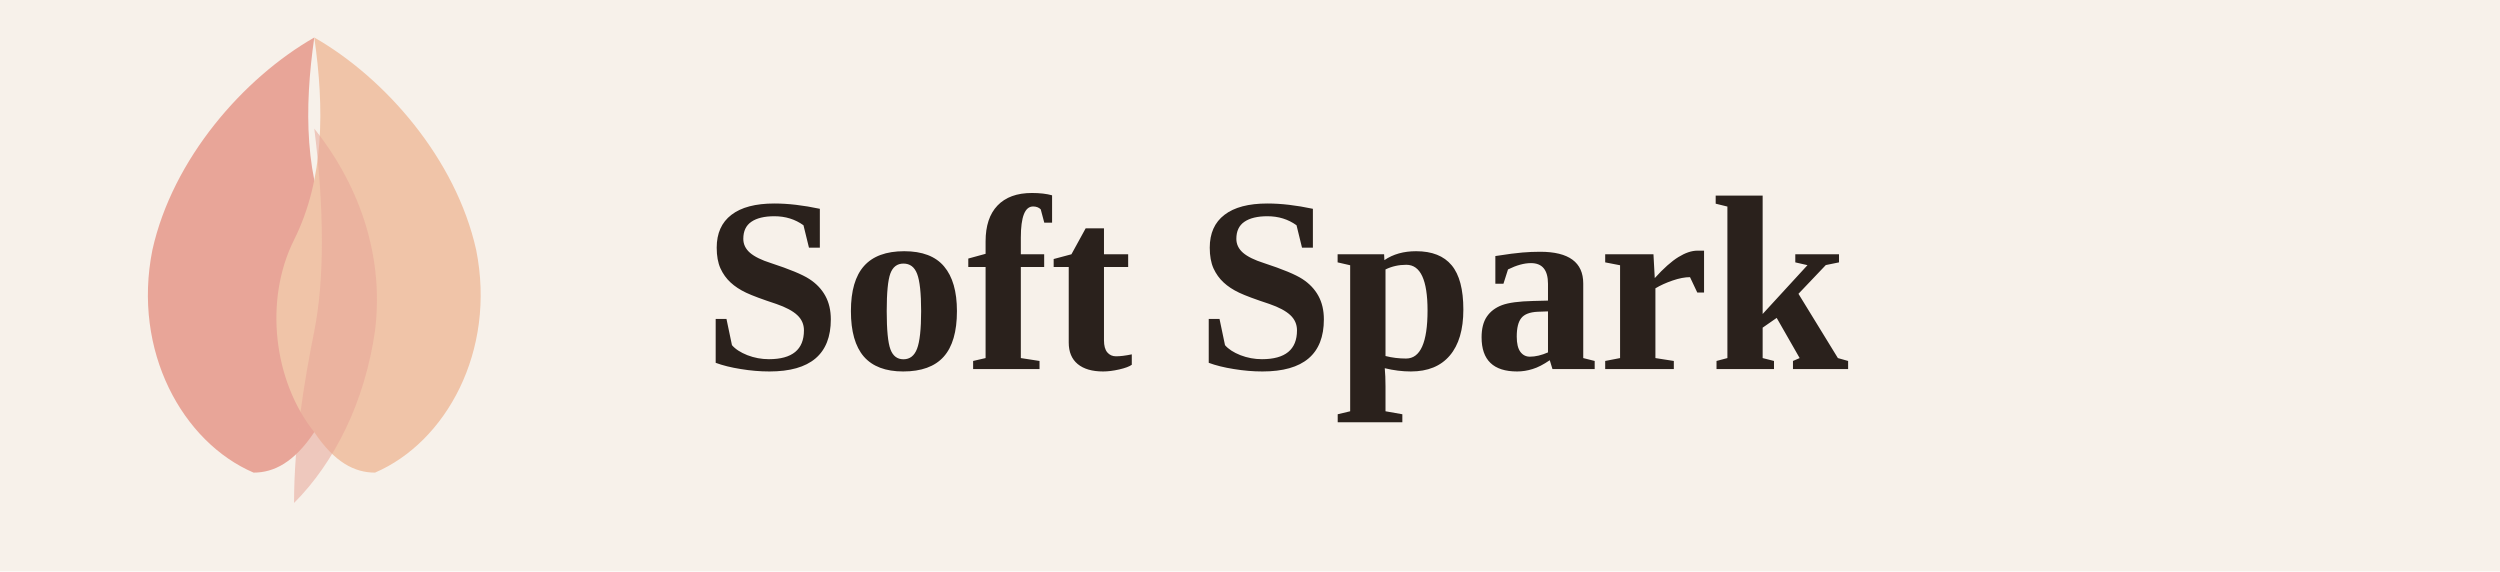
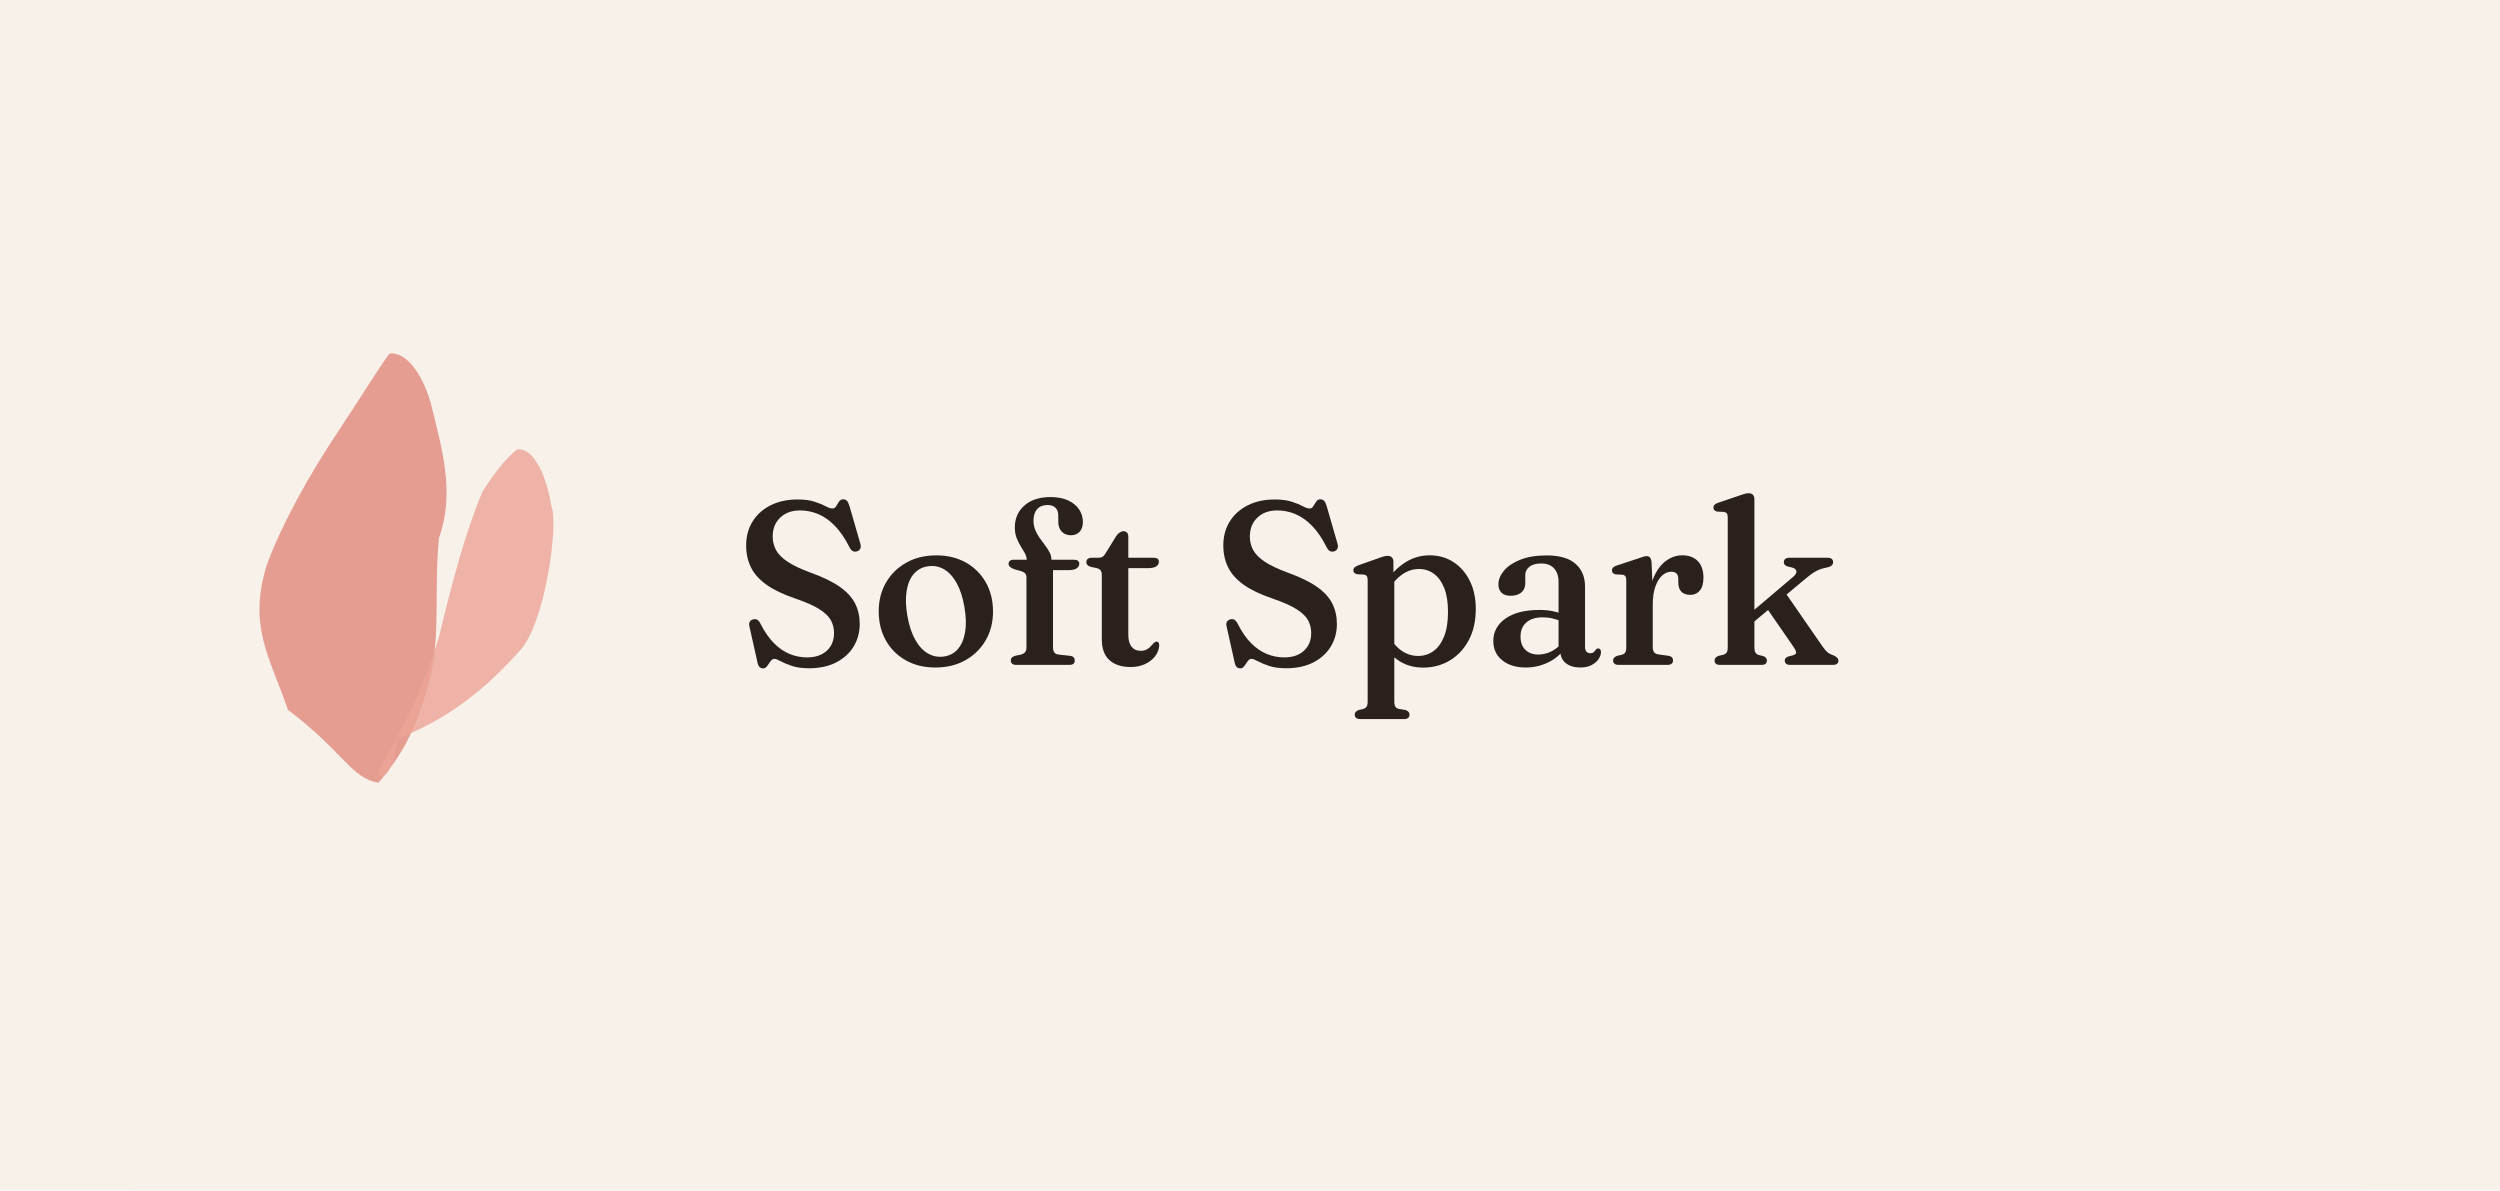
- <svg xmlns="http://www.w3.org/2000/svg" viewBox="0 0 420 96" role="img" aria-label="Soft Spark">
-   <rect width="420" height="96" fill="#F7F1EA" />
-   <g transform="translate(12,8) scale(0.85)">
-     <path fill="#E8A598" d="M36 84c-14-6-24-24-20-44 4-18 18-34 32-42-2 14-2 28 4 40 6 12 4 28-4 38-4 6-8 8-12 8z" />
-     <path fill="#F0C4A8" d="M60 84c14-6 24-24 20-44-4-18-18-34-32-42 2 14 2 28-4 40-6 12-4 28 4 38 4 6 8 8 12 8z" />
-     <path fill="#E8A598" opacity="0.55" d="M48 16c8 10 14 24 12 40-2 14-8 26-16 34 0-12 2-24 4-34 2-10 2-24 0-40z" />
+ <svg xmlns="http://www.w3.org/2000/svg" viewBox="0 0 840 400" role="img" aria-label="Soft Spark">
+   <rect width="840" height="400" fill="#F7F1EA" />
+   <rect width="840" height="400" rx="48" fill="#F7F1EA" />
+   <g transform="translate(88.000,116.000) scale(0.35)">
+     <path fill="#E59C91" d="M 122.5 8 C 136 6  152 22  162 55 C 172 97  186 140  170 185 C 165 235  172 285  160 325 C 145 380  128 400  112 420 C 86 416  78 390  25 350 C 8 300  -14 270  5 210 C 20 170  45 125  75 80 C 95 50  112 22  122.5 8 Z" />
+     <path fill="#ECA497" fill-opacity="0.82" d="M 245 100 C 258 98  272 118  278 155 C 285 171  272 270  246 295 C 210 335  175 360  130 378 C 125 420  110 418  112 408 C 132 375  155 330  170 280 C 182 230  195 180  212 140 C 225 120  235 108  245 100 Z" />
  </g>
-   <text x="118" y="62" font-family="Georgia, 'Times New Roman', serif" font-size="42" font-weight="600" fill="#2A211C">Soft Spark</text>
+   <g fill="#2A211C">
+     <path d="M271.762 224.536Q268.419 224.536 266.074 223.744Q263.729 222.952 262.285 222.166Q260.84 221.381 260.202 221.381Q259.592 221.381 259.161 221.863Q258.729 222.345 258.338 222.977Q257.947 223.609 257.506 224.091Q257.065 224.574 256.445 224.574Q255.673 224.574 255.206 224.104Q254.738 223.635 254.52 222.615L251.761 210.279Q251.602 209.488 251.914 208.92Q252.225 208.353 252.966 208.13Q253.742 207.886 254.349 208.198Q254.955 208.509 255.45 209.422Q257.536 213.581 260.036 216.098Q262.537 218.615 265.355 219.75Q268.174 220.884 271.168 220.884Q275.369 220.884 277.793 218.652Q280.217 216.42 280.233 212.765Q280.25 210.429 279.218 208.479Q278.186 206.528 275.397 204.741Q272.608 202.953 267.347 201.145Q261.213 199.084 257.569 196.491Q253.925 193.897 252.315 190.619Q250.705 187.34 250.705 183.261Q250.705 178.684 252.875 175.206Q255.045 171.727 258.94 169.776Q262.835 167.824 267.953 167.824Q271.419 167.822 273.706 168.576Q275.993 169.329 277.427 170.094Q278.861 170.859 279.718 170.859Q280.487 170.859 280.943 170.09Q281.399 169.322 281.906 168.545Q282.412 167.768 283.304 167.768Q284.079 167.768 284.564 168.271Q285.049 168.773 285.443 170.105L289.088 182.709Q289.371 183.646 289.058 184.326Q288.745 185.006 287.941 185.262Q287.173 185.492 286.557 185.174Q285.94 184.855 285.505 184.027Q283.209 179.431 280.526 176.684Q277.842 173.937 274.893 172.72Q271.945 171.503 268.826 171.503Q264.666 171.503 262.145 173.926Q259.623 176.349 259.623 180.258Q259.623 182.684 260.704 184.747Q261.785 186.81 264.524 188.665Q267.263 190.52 272.213 192.352Q278.526 194.602 282.166 197.169Q285.806 199.736 287.343 202.828Q288.881 205.919 288.864 209.772Q288.85 213.857 286.831 217.208Q284.813 220.558 281.002 222.547Q277.192 224.536 271.762 224.536Z" />
+     <path d="M314.604 186.604Q320.236 186.604 324.526 189.012Q328.817 191.42 331.233 195.679Q333.65 199.939 333.65 205.514Q333.65 210.911 331.18 215.157Q328.711 219.403 324.348 221.844Q319.986 224.284 314.265 224.284Q308.64 224.284 304.357 221.877Q300.073 219.47 297.66 215.203Q295.246 210.936 295.246 205.373Q295.246 199.963 297.707 195.728Q300.167 191.494 304.523 189.049Q308.879 186.604 314.604 186.604ZM317.295 220.569Q320.12 220.122 321.913 217.996Q323.706 215.87 324.293 212.295Q324.881 208.72 324.046 203.948Q323.201 199.043 321.401 195.842Q319.602 192.64 317.102 191.228Q314.603 189.816 311.664 190.297Q308.816 190.74 307.009 192.865Q305.201 194.989 304.627 198.554Q304.053 202.119 304.875 206.916Q305.727 211.793 307.545 214.999Q309.364 218.205 311.875 219.615Q314.386 221.025 317.295 220.569Z" />
+     <path d="M353.811 217.531Q353.811 218.594 354.249 219.208Q354.687 219.822 355.634 219.927L359.518 220.358Q360.347 220.438 360.73 220.861Q361.113 221.283 361.113 221.922Q361.113 223.4 359.309 223.4H341.396Q340.58 223.4 340.105 223.017Q339.63 222.634 339.63 221.967Q339.63 221.315 340.007 220.931Q340.384 220.548 341.164 220.331L343.018 219.949Q343.958 219.704 344.424 219.142Q344.889 218.58 344.889 217.566V194.043Q344.889 193.225 344.512 192.736Q344.135 192.247 343.085 191.887L340.908 191.298Q339.785 190.878 339.33 190.444Q338.876 190.009 338.876 189.425Q338.876 188.83 339.299 188.455Q339.721 188.08 340.517 188.08H346.937L344.976 189.499V188.159Q344.976 187.027 344.375 185.92Q343.773 184.812 342.981 183.568Q342.188 182.323 341.586 180.773Q340.985 179.222 340.985 177.208Q340.985 172.687 344.205 169.849Q347.424 167.012 352.975 167.012Q356.495 167.012 358.919 168.15Q361.342 169.288 362.595 171.182Q363.847 173.075 363.847 175.333Q363.847 177.548 362.73 178.699Q361.613 179.85 359.836 179.85Q357.912 179.85 356.748 178.636Q355.583 177.423 355.583 175.349V173.313Q355.583 171.536 354.65 170.609Q353.716 169.682 351.942 169.682Q349.71 169.69 348.482 171.077Q347.254 172.463 347.254 174.964Q347.254 176.649 347.86 178.095Q348.466 179.541 349.365 180.81Q350.264 182.079 351.164 183.257Q352.063 184.434 352.668 185.605Q353.274 186.777 353.274 188.008V189.673L352.098 188.08H360.895Q361.746 188.08 362.194 188.413Q362.642 188.746 362.642 189.411Q362.642 190.344 361.772 190.955Q360.901 191.567 358.992 191.567H353.811Z" />
+     <path d="M368.553 190.902 366.423 190.441Q365.659 190.187 365.333 189.794Q365.006 189.4 365.006 188.855Q365.006 188.199 365.473 187.803Q365.94 187.408 366.703 187.408H369.083Q369.92 187.408 370.482 187.057Q371.044 186.707 371.547 185.795L374.969 180.241Q375.53 179.394 376.178 178.94Q376.826 178.486 377.476 178.486Q378.226 178.486 378.671 178.957Q379.116 179.428 379.116 180.31V213.304Q379.116 215.93 380.208 217.299Q381.3 218.668 383.244 218.668Q384.428 218.668 385.203 218.266Q385.978 217.864 386.511 217.297Q387.044 216.73 387.501 216.236Q387.959 215.743 388.477 215.565Q388.946 215.533 389.244 215.88Q389.542 216.227 389.494 216.975Q389.354 218.902 388.092 220.529Q386.83 222.156 384.707 223.138Q382.583 224.121 379.881 224.121Q375.362 224.121 372.785 221.816Q370.207 219.51 370.207 214.799V193.204Q370.207 192.185 369.832 191.672Q369.456 191.159 368.553 190.902ZM375.411 190.894 375.451 187.408H387.651Q388.5 187.408 388.946 187.743Q389.393 188.077 389.393 188.746Q389.393 189.67 388.523 190.282Q387.654 190.894 385.742 190.894Z" />
+     <path d="M432.091 224.536Q428.748 224.536 426.403 223.744Q424.058 222.952 422.614 222.166Q421.169 221.381 420.531 221.381Q419.921 221.381 419.49 221.863Q419.058 222.345 418.667 222.977Q418.276 223.609 417.835 224.091Q417.394 224.574 416.774 224.574Q416.002 224.574 415.535 224.104Q415.067 223.635 414.849 222.615L412.09 210.279Q411.931 209.488 412.243 208.92Q412.554 208.353 413.295 208.13Q414.071 207.886 414.678 208.198Q415.284 208.509 415.779 209.422Q417.865 213.581 420.365 216.098Q422.866 218.615 425.684 219.75Q428.503 220.884 431.497 220.884Q435.698 220.884 438.122 218.652Q440.546 216.42 440.562 212.765Q440.579 210.429 439.547 208.479Q438.515 206.528 435.726 204.741Q432.937 202.953 427.676 201.145Q421.542 199.084 417.898 196.491Q414.254 193.897 412.644 190.619Q411.034 187.34 411.034 183.261Q411.034 178.684 413.204 175.206Q415.374 171.727 419.269 169.776Q423.164 167.824 428.282 167.824Q431.748 167.822 434.035 168.576Q436.322 169.329 437.756 170.094Q439.19 170.859 440.047 170.859Q440.816 170.859 441.272 170.09Q441.728 169.322 442.235 168.545Q442.741 167.768 443.633 167.768Q444.408 167.768 444.893 168.271Q445.378 168.773 445.772 170.105L449.417 182.709Q449.7 183.646 449.387 184.326Q449.074 185.006 448.27 185.262Q447.502 185.492 446.886 185.174Q446.269 184.855 445.834 184.027Q443.538 179.431 440.855 176.684Q438.171 173.937 435.222 172.72Q432.274 171.503 429.155 171.503Q424.995 171.503 422.474 173.926Q419.952 176.349 419.952 180.258Q419.952 182.684 421.033 184.747Q422.114 186.81 424.853 188.665Q427.592 190.52 432.542 192.352Q438.855 194.602 442.495 197.169Q446.135 199.736 447.672 202.828Q449.21 205.919 449.193 209.772Q449.179 213.857 447.16 217.208Q445.142 220.558 441.331 222.547Q437.521 224.536 432.091 224.536Z" />
+     <path d="M468.188 188.773V193.422L468.489 194.193V235.75Q468.489 236.89 468.854 237.442Q469.218 237.993 469.941 238.187L472.271 238.576Q472.93 238.806 473.259 239.188Q473.589 239.57 473.589 240.138Q473.589 240.82 473.127 241.212Q472.665 241.604 471.761 241.604H456.987Q456.113 241.604 455.648 241.213Q455.183 240.822 455.183 240.138Q455.183 239.582 455.516 239.207Q455.848 238.832 456.505 238.577L458.083 238.196Q458.813 237.971 459.174 237.435Q459.535 236.898 459.535 235.765V194.946Q459.535 193.994 459.234 193.582Q458.933 193.171 458.294 193.054L455.941 192.944Q455.327 192.779 455.026 192.453Q454.726 192.127 454.726 191.621Q454.726 191.047 455.092 190.679Q455.458 190.31 456.327 189.973L463.005 187.609Q464.128 187.17 464.877 186.971Q465.626 186.773 466.242 186.773Q467.198 186.773 467.693 187.318Q468.188 187.863 468.188 188.773ZM466.658 197.969 465.356 195.94Q468.27 191.496 472.06 189.041Q475.851 186.586 480.392 186.586Q484.877 186.586 488.371 188.865Q491.866 191.145 493.864 195.192Q495.863 199.239 495.863 204.572Q495.863 210.658 493.505 215.09Q491.147 219.521 487.139 221.916Q483.13 224.312 478.172 224.312Q473.711 224.312 470.277 222.174Q466.843 220.037 464.733 216.075L466.732 213.701Q468.532 217.043 471.059 218.72Q473.586 220.397 476.502 220.397Q479.359 220.397 481.629 218.773Q483.9 217.148 485.215 213.854Q486.531 210.56 486.531 205.585Q486.531 200.786 485.26 197.593Q483.989 194.4 481.786 192.791Q479.584 191.182 476.766 191.182Q473.879 191.182 471.31 192.889Q468.741 194.597 466.658 197.969Z" />
+     <path d="M524.279 218.769V217.871L523.674 217.575V195.599Q523.674 192.575 522.149 190.952Q520.624 189.33 517.854 189.33Q515.226 189.33 513.861 190.45Q512.496 191.569 512.496 193.124V195.922Q512.496 197.939 511.185 199.061Q509.874 200.182 507.559 200.182Q505.574 200.182 504.519 199.16Q503.464 198.137 503.464 196.367Q503.464 193.979 505.336 191.742Q507.208 189.505 510.829 188.062Q514.449 186.618 519.681 186.618Q526.17 186.618 529.37 189.436Q532.569 192.255 532.569 197.086V217.253Q532.569 218.353 533.024 218.919Q533.479 219.485 534.299 219.485Q535.037 219.485 535.449 219.157Q535.861 218.829 536.115 218.387Q536.3 218.172 536.497 218.017Q536.694 217.863 536.972 217.863Q537.432 217.863 537.68 218.195Q537.927 218.527 537.927 219.082Q537.927 220.228 537.131 221.43Q536.334 222.631 534.8 223.455Q533.265 224.279 531.026 224.279Q527.935 224.279 526.107 222.815Q524.279 221.351 524.279 218.769ZM501.749 215.384Q501.749 210.734 505.842 207.836Q509.936 204.938 517.273 204.938Q519.725 204.938 521.778 205.362Q523.83 205.785 525.374 206.463L524.69 208.79Q523.23 208.177 521.677 207.801Q520.125 207.425 518.295 207.425Q514.834 207.425 512.865 209.142Q510.897 210.858 510.897 213.866Q510.897 216.817 512.556 218.373Q514.216 219.93 516.805 219.93Q519.146 219.93 521.289 218.851Q523.432 217.772 524.936 215.826L525.73 217.912Q523.592 220.958 520.084 222.62Q516.575 224.282 512.612 224.282Q507.764 224.282 504.756 221.857Q501.749 219.432 501.749 215.384Z" />
+     <path d="M554.018 203.314Q554.018 197.832 555.597 194.103Q557.175 190.374 559.735 188.478Q562.296 186.582 565.236 186.582Q568.604 186.582 570.481 188.554Q572.358 190.526 572.358 194.087Q572.358 196.989 571.132 198.435Q569.907 199.881 567.954 199.881Q566.001 199.881 564.966 198.831Q563.931 197.781 563.918 195.886L563.911 194.579Q563.9 193.3 563.305 192.697Q562.709 192.093 561.483 192.093Q559.946 192.093 558.533 193.327Q557.12 194.561 556.224 197.029Q555.328 199.497 555.328 203.219ZM554.919 188.957 555.328 198.427V217.512Q555.328 218.571 555.769 219.149Q556.209 219.728 557.221 219.879L560.551 220.343Q561.369 220.46 561.754 220.865Q562.139 221.27 562.139 221.926Q562.139 222.613 561.665 223.007Q561.191 223.4 560.29 223.4H543.824Q542.939 223.4 542.471 223.005Q542.003 222.611 542.003 221.931Q542.003 221.374 542.335 221.003Q542.668 220.631 543.321 220.373L544.974 219.992Q545.704 219.77 546.065 219.235Q546.426 218.701 546.426 217.581V195.011Q546.426 194.056 546.127 193.64Q545.828 193.223 545.189 193.107L542.819 192.996Q542.215 192.837 541.913 192.508Q541.611 192.179 541.611 191.677Q541.611 191.106 541.982 190.711Q542.353 190.316 543.219 190.018L550.185 187.721Q551.416 187.264 552.131 187.062Q552.845 186.86 553.303 186.86Q554.026 186.86 554.419 187.342Q554.811 187.823 554.919 188.957Z" />
+     <path d="M577.826 223.4Q576.952 223.4 576.526 223.009Q576.1 222.618 576.1 221.934Q576.1 221.378 576.431 221.002Q576.762 220.626 577.422 220.373L579.071 219.992Q579.801 219.758 580.162 219.226Q580.523 218.694 580.523 217.561V173.895Q580.523 172.943 580.222 172.532Q579.922 172.12 579.282 172.004L576.93 171.893Q576.315 171.734 576.015 171.405Q575.714 171.076 575.714 170.571Q575.714 169.996 576.08 169.61Q576.446 169.223 577.316 168.915L584.314 166.548Q585.456 166.126 586.195 165.924Q586.934 165.722 587.576 165.722Q588.498 165.722 588.988 166.267Q589.478 166.812 589.478 167.722V217.546Q589.478 218.724 589.829 219.277Q590.181 219.829 590.915 220.067L592.525 220.469Q593.676 220.94 593.676 221.903Q593.676 223.4 591.913 223.4ZM586.792 207.15 602.521 193.797Q603.715 192.777 603.59 191.911Q603.466 191.045 602.084 190.675L600.61 190.333Q599.905 190.091 599.639 189.741Q599.372 189.39 599.372 188.884Q599.372 188.177 599.858 187.792Q600.344 187.408 601.191 187.408H614.12Q614.979 187.408 615.454 187.791Q615.93 188.173 615.93 188.862Q615.93 189.505 615.48 189.971Q615.031 190.437 613.558 190.74Q611.662 191.112 610.18 191.91Q608.697 192.707 606.588 194.487L587.74 210.25ZM599.189 198.166 612.531 217.434Q613.474 218.743 614.19 219.292Q614.906 219.84 616.107 220.22Q616.921 220.617 617.314 221.033Q617.707 221.449 617.707 222.009Q617.707 222.657 617.235 223.029Q616.763 223.4 615.923 223.4H601.337Q600.582 223.4 600.131 223.01Q599.68 222.619 599.68 221.942Q599.68 221.464 599.942 221.142Q600.205 220.819 600.855 220.581L602.285 220.227Q603.507 219.887 603.498 219.227Q603.489 218.568 602.439 217.083L593.017 203.44Z" />
+   </g>
</svg>
